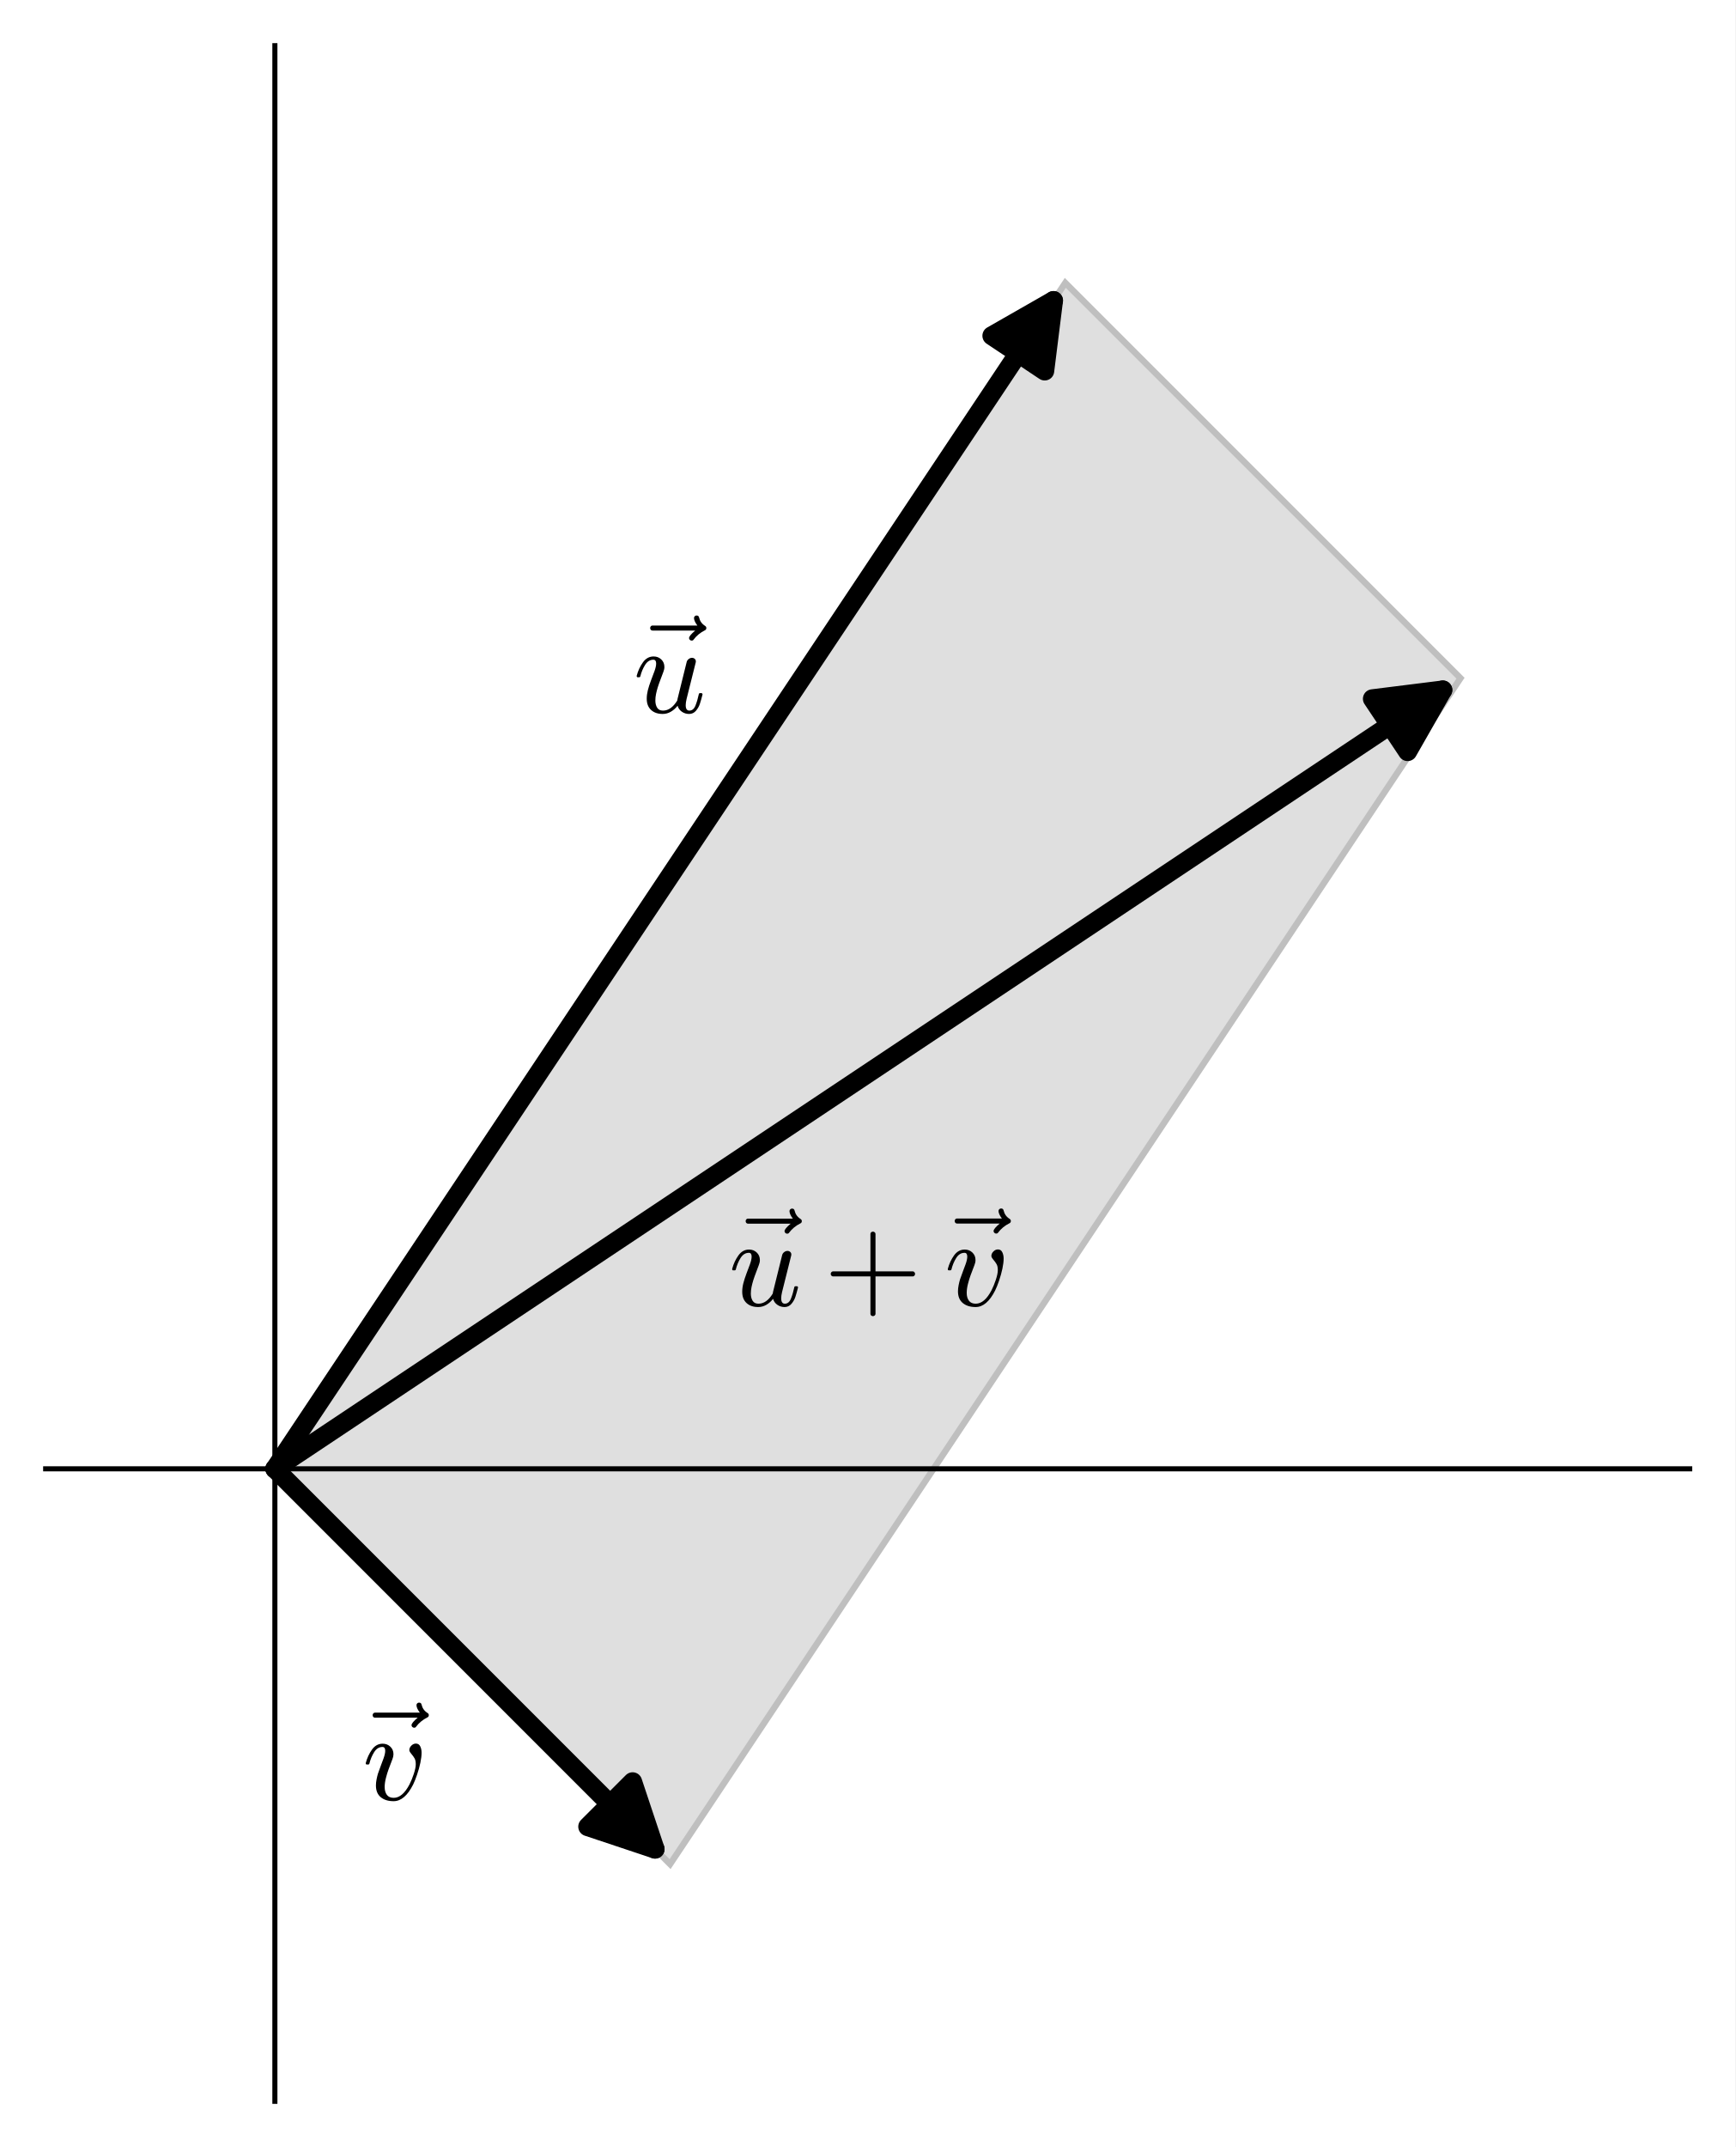
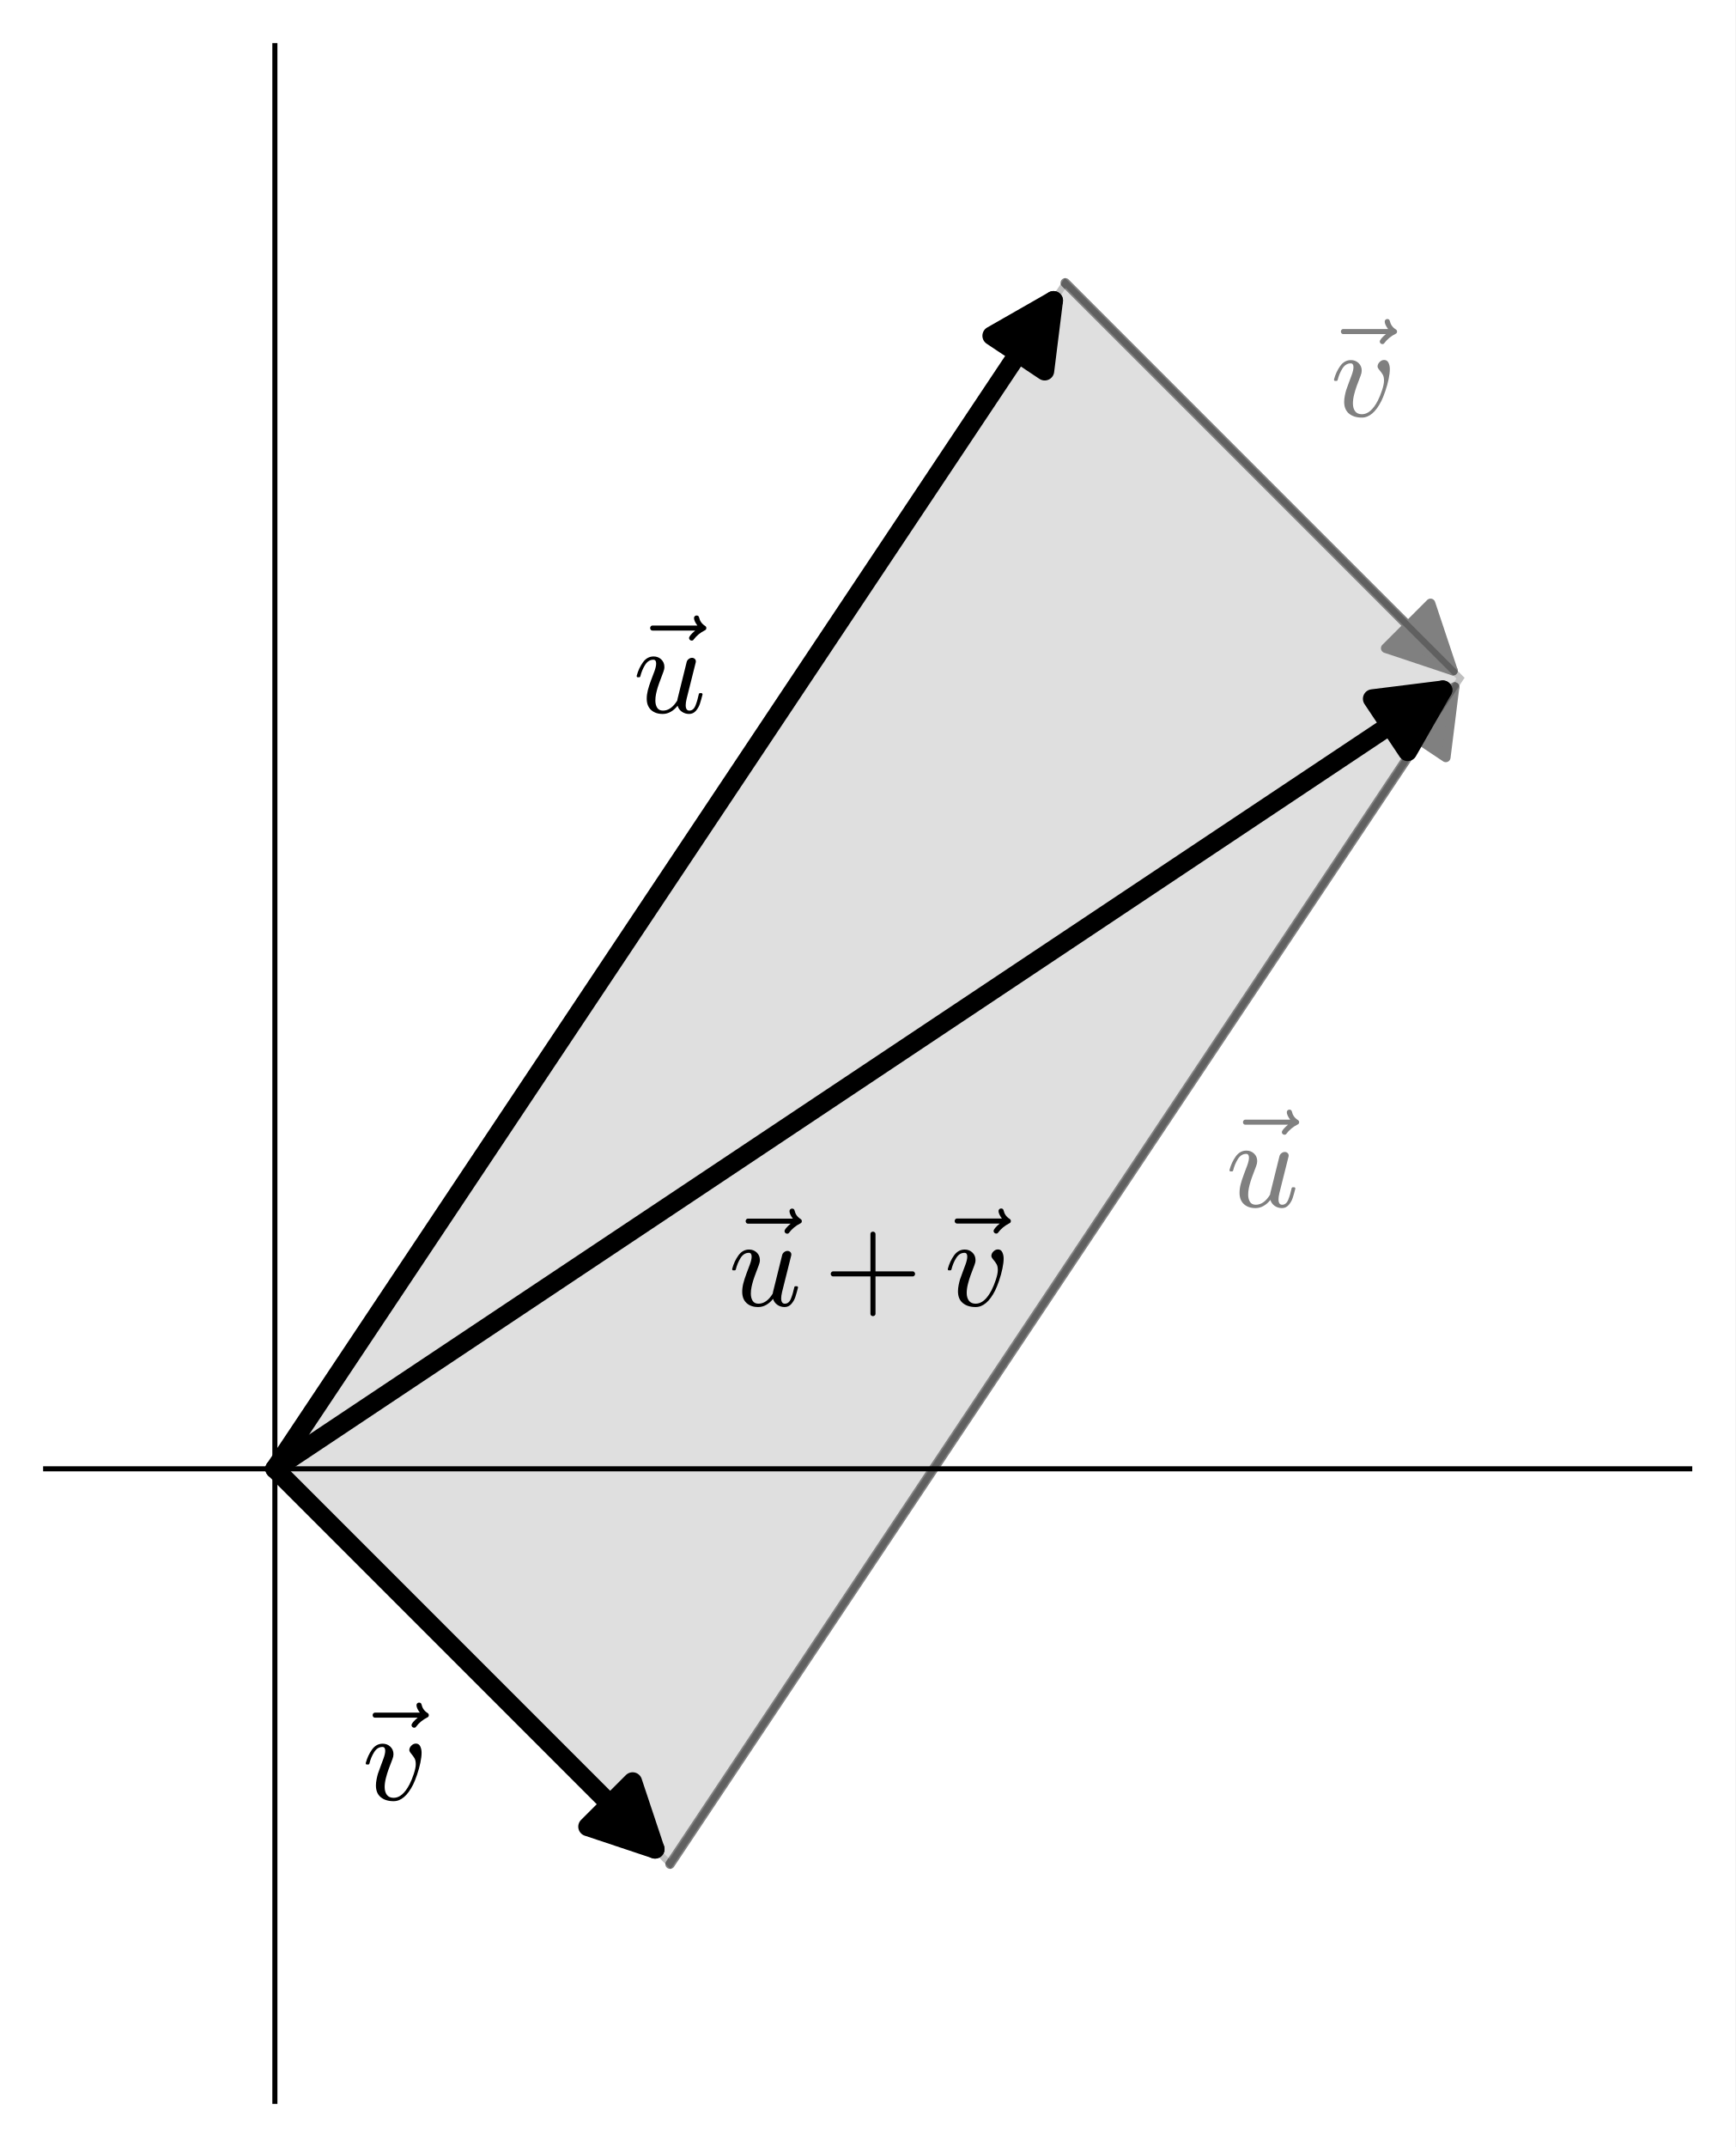
<svg xmlns="http://www.w3.org/2000/svg" xmlns:xlink="http://www.w3.org/1999/xlink" width="273.6pt" height="338.4pt" viewBox="0 0 273.6 338.4" version="1.1">
  <defs>
    <style type="text/css">*{stroke-linejoin: round; stroke-linecap: butt}</style>
  </defs>
  <g id="figure_1">
    <g id="patch_1">
      <path d="M 0 338.4  L 273.6 338.4  L 273.6 0  L 0 0  z " style="fill: #ffffff" />
    </g>
    <g id="axes_1">
      <g id="patch_2">
        <path d="M 7.2 331.2  L 266.4 331.2  L 266.4 7.2  L 7.2 7.2  z " style="fill: #ffffff" />
      </g>
      <g id="patch_3">
-         <path d="M 43.338 231.508  L 167.954 44.585  L 230.262 106.892  L 105.646 293.815  z " clip-path="url(#pde8044820b)" style="fill: #808080; opacity: 0.25; stroke: #000000; stroke-linejoin: miter" />
+         <path d="M 167.954 44.585  Q 199.108 75.738 229.076 105.706  " clip-path="url(#pf94f6d3c75)" style="fill: none; stroke: #808080; stroke-width: 1.5; stroke-linecap: round" />
+         <path d="M 225.54 95.1  L 229.076 105.706  L 218.469 102.171  z " clip-path="url(#pf94f6d3c75)" style="fill: #808080; stroke: #808080; stroke-width: 1.5; stroke-linecap: round" />
+       </g>
+       <g id="patch_4">
+         <path d="M 105.646 293.815  Q 167.954 200.354 229.331 108.288  " clip-path="url(#pf94f6d3c75)" style="fill: none; stroke: #808080; stroke-width: 1.5; stroke-linecap: round" />
+         <path d="M 219.624 113.835  L 229.331 108.288  L 227.945 119.382  z " clip-path="url(#pf94f6d3c75)" style="fill: #808080; stroke: #808080; stroke-width: 1.5; stroke-linecap: round" />
+       </g>
+       <g id="patch_5">
+         <path d="M 43.338 231.508  L 167.954 44.585  L 230.262 106.892  L 105.646 293.815  z " clip-path="url(#pf94f6d3c75)" style="fill: #808080; opacity: 0.25; stroke: #000000; stroke-linejoin: miter" />
      </g>
      <g id="matplotlib.axis_1" />
      <g id="matplotlib.axis_2" />
-       <g id="patch_4">
-         <path d="M 43.338 231.508  Q 105.646 138.046 166.093 47.375  " clip-path="url(#pde8044820b)" style="fill: none; stroke: #000000; stroke-width: 3; stroke-linecap: round" />
-         <path d="M 156.386 52.922  L 166.093 47.375  L 164.707 58.469  z " clip-path="url(#pde8044820b)" style="stroke: #000000; stroke-width: 3; stroke-linecap: round" />
-       </g>
-       <g id="patch_5">
-         <path d="M 43.338 231.508  Q 74.492 262.662 103.274 291.444  " clip-path="url(#pde8044820b)" style="fill: none; stroke: #000000; stroke-width: 3; stroke-linecap: round" />
-         <path d="M 99.739 280.837  L 103.274 291.444  L 92.668 287.908  z " clip-path="url(#pde8044820b)" style="stroke: #000000; stroke-width: 3; stroke-linecap: round" />
-       </g>
      <g id="patch_6">
-         <path d="M 43.338 231.508  Q 136.8 169.2 227.471 108.753  " clip-path="url(#pde8044820b)" style="fill: none; stroke: #000000; stroke-width: 3; stroke-linecap: round" />
-         <path d="M 216.377 110.14  L 227.471 108.753  L 221.924 118.46  z " clip-path="url(#pde8044820b)" style="stroke: #000000; stroke-width: 3; stroke-linecap: round" />
+         <path d="M 43.338 231.508  Q 105.646 138.046 166.093 47.375  " clip-path="url(#pf94f6d3c75)" style="fill: none; stroke: #000000; stroke-width: 3; stroke-linecap: round" />
+         <path d="M 156.386 52.922  L 166.093 47.375  L 164.707 58.469  z " clip-path="url(#pf94f6d3c75)" style="stroke: #000000; stroke-width: 3; stroke-linecap: round" />
      </g>
      <g id="patch_7">
+         <path d="M 43.338 231.508  Q 74.492 262.662 103.274 291.444  " clip-path="url(#pf94f6d3c75)" style="fill: none; stroke: #000000; stroke-width: 3; stroke-linecap: round" />
+         <path d="M 99.739 280.837  L 103.274 291.444  L 92.668 287.908  z " clip-path="url(#pf94f6d3c75)" style="stroke: #000000; stroke-width: 3; stroke-linecap: round" />
+       </g>
+       <g id="patch_8">
+         <path d="M 43.338 231.508  Q 136.8 169.2 227.471 108.753  " clip-path="url(#pf94f6d3c75)" style="fill: none; stroke: #000000; stroke-width: 3; stroke-linecap: round" />
+         <path d="M 216.377 110.14  L 227.471 108.753  L 221.924 118.46  z " clip-path="url(#pf94f6d3c75)" style="stroke: #000000; stroke-width: 3; stroke-linecap: round" />
+       </g>
+       <g id="patch_9">
        <path d="M 43.338 331.2  L 43.338 7.2  " style="fill: none; stroke: #000000; stroke-width: 0.8; stroke-linejoin: miter; stroke-linecap: square" />
      </g>
-       <g id="patch_8">
+       <g id="patch_10">
        <path d="M 7.2 231.508  L 266.4 231.508  " style="fill: none; stroke: #000000; stroke-width: 0.8; stroke-linejoin: miter; stroke-linecap: square" />
      </g>
      <g id="text_1">
        <g transform="translate(99.84615 112.4111) scale(0.2 -0.2)">
          <defs>
            <path id="Cmmi10-7e" d="M 1281 3809  Q 1231 3809 1198 3846  Q 1166 3884 1166 3938  Q 1166 3984 1198 4023  Q 1231 4063 1281 4063  L 3547 4063  Q 3378 4291 3378 4441  Q 3378 4497 3417 4533  Q 3456 4569 3506 4569  Q 3613 4569 3634 4469  Q 3697 4194 3938 4044  Q 4000 4003 4000 3938  Q 4000 3859 3938 3828  Q 3575 3647 3353 3347  Q 3328 3303 3256 3303  Q 3209 3303 3168 3340  Q 3128 3378 3128 3431  Q 3128 3547 3438 3809  L 1281 3809  z " transform="scale(0.015625)" />
            <path id="Cmmi10-75" d="M 678 697  Q 678 906 734 1126  Q 791 1347 892 1617  Q 994 1888 1069 2088  Q 1153 2322 1153 2472  Q 1153 2663 1013 2663  Q 759 2663 595 2402  Q 431 2141 353 1819  Q 341 1778 300 1778  L 225 1778  Q 172 1778 172 1838  L 172 1856  Q 275 2238 487 2533  Q 700 2828 1025 2828  Q 1253 2828 1411 2678  Q 1569 2528 1569 2297  Q 1569 2178 1516 2047  Q 1488 1969 1388 1706  Q 1288 1444 1234 1272  Q 1181 1100 1147 934  Q 1113 769 1113 603  Q 1113 391 1203 244  Q 1294 97 1497 97  Q 1906 97 2216 603  Q 2222 628 2226 651  Q 2231 675 2234 697  L 2694 2553  Q 2716 2638 2794 2698  Q 2872 2759 2963 2759  Q 3041 2759 3098 2709  Q 3156 2659 3156 2578  Q 3156 2541 3150 2528  L 2688 684  Q 2644 494 2644 372  Q 2644 97 2828 97  Q 3034 97 3136 351  Q 3238 606 3309 941  Q 3322 978 3359 978  L 3438 978  Q 3463 978 3478 956  Q 3494 934 3494 916  Q 3425 641 3361 444  Q 3297 247 3159 87  Q 3022 -72 2816 -72  Q 2613 -72 2452 39  Q 2291 150 2234 341  Q 2088 153 1894 40  Q 1700 -72 1484 -72  Q 1116 -72 897 129  Q 678 331 678 697  z " transform="scale(0.015625)" />
          </defs>
          <use xlink:href="#Cmmi10-7e" transform="translate(-4.924316 5.609375)" />
          <use xlink:href="#Cmmi10-75" transform="translate(0 0.53125)" />
        </g>
      </g>
      <g id="text_2">
        <g transform="translate(57.13077 283.7572) scale(0.2 -0.2)">
          <defs>
            <path id="Cmmi10-76" d="M 684 722  Q 684 866 718 1037  Q 753 1209 787 1320  Q 822 1431 944 1753  Q 1066 2075 1069 2088  Q 1153 2322 1153 2472  Q 1153 2663 1013 2663  Q 759 2663 595 2402  Q 431 2141 353 1819  Q 341 1778 300 1778  L 225 1778  Q 172 1778 172 1838  L 172 1856  Q 275 2238 487 2533  Q 700 2828 1025 2828  Q 1253 2828 1411 2678  Q 1569 2528 1569 2297  Q 1569 2178 1516 2047  Q 1391 1722 1319 1526  Q 1247 1331 1186 1089  Q 1125 847 1125 641  Q 1125 400 1236 248  Q 1347 97 1581 97  Q 2025 97 2381 781  Q 2494 1003 2594 1303  Q 2694 1603 2694 1791  Q 2694 1984 2631 2092  Q 2569 2200 2469 2317  Q 2369 2434 2369 2503  Q 2369 2628 2472 2731  Q 2575 2834 2700 2834  Q 2853 2834 2920 2693  Q 2988 2553 2988 2375  Q 2988 2163 2927 1869  Q 2866 1575 2758 1259  Q 2650 944 2559 763  Q 2138 -72 1575 -72  Q 1172 -72 928 129  Q 684 331 684 722  z " transform="scale(0.015625)" />
          </defs>
          <use xlink:href="#Cmmi10-7e" transform="translate(-10.12158 5.609375)" />
          <use xlink:href="#Cmmi10-76" transform="translate(0 0.4375)" />
        </g>
      </g>
      <g id="text_3">
        <g transform="translate(114.9 205.8726) scale(0.2 -0.2)">
          <defs>
            <path id="Cmr10-2b" d="M 481 1472  Q 428 1472 393 1512  Q 359 1553 359 1600  Q 359 1647 393 1687  Q 428 1728 481 1728  L 2363 1728  L 2363 3616  Q 2363 3666 2400 3698  Q 2438 3731 2491 3731  Q 2538 3731 2578 3698  Q 2619 3666 2619 3616  L 2619 1728  L 4500 1728  Q 4547 1728 4581 1687  Q 4616 1647 4616 1600  Q 4616 1553 4581 1512  Q 4547 1472 4500 1472  L 2619 1472  L 2619 -416  Q 2619 -466 2578 -498  Q 2538 -531 2491 -531  Q 2438 -531 2400 -498  Q 2363 -466 2363 -416  L 2363 1472  L 481 1472  z " transform="scale(0.015625)" />
          </defs>
          <use xlink:href="#Cmmi10-7e" transform="translate(-4.924316 5.515625)" />
          <use xlink:href="#Cmmi10-75" transform="translate(0 0.4375)" />
          <use xlink:href="#Cmr10-2b" transform="translate(74.73633 0.4375)" />
          <use xlink:href="#Cmmi10-7e" transform="translate(159.8589 5.609375)" />
          <use xlink:href="#Cmmi10-76" transform="translate(169.9805 0.4375)" />
        </g>
      </g>
+       <g id="text_4">
+         <g style="fill: #808080" transform="translate(209.7846 65.68029) scale(0.2 -0.2)">
+           <use xlink:href="#Cmmi10-7e" transform="translate(-10.12158 5.609375)" />
+           <use xlink:href="#Cmmi10-76" transform="translate(0 0.4375)" />
+         </g>
+       </g>
+       <g id="text_5">
+         <g style="fill: #808080" transform="translate(193.3077 190.2957) scale(0.2 -0.2)">
+           <use xlink:href="#Cmmi10-7e" transform="translate(-4.924316 5.609375)" />
+           <use xlink:href="#Cmmi10-75" transform="translate(0 0.53125)" />
+         </g>
+       </g>
    </g>
  </g>
  <defs>
-     <clipPath id="pde8044820b">
+     <clipPath id="pf94f6d3c75">
      <rect x="7.2" y="7.2" width="259.2" height="324" />
    </clipPath>
  </defs>
</svg>
